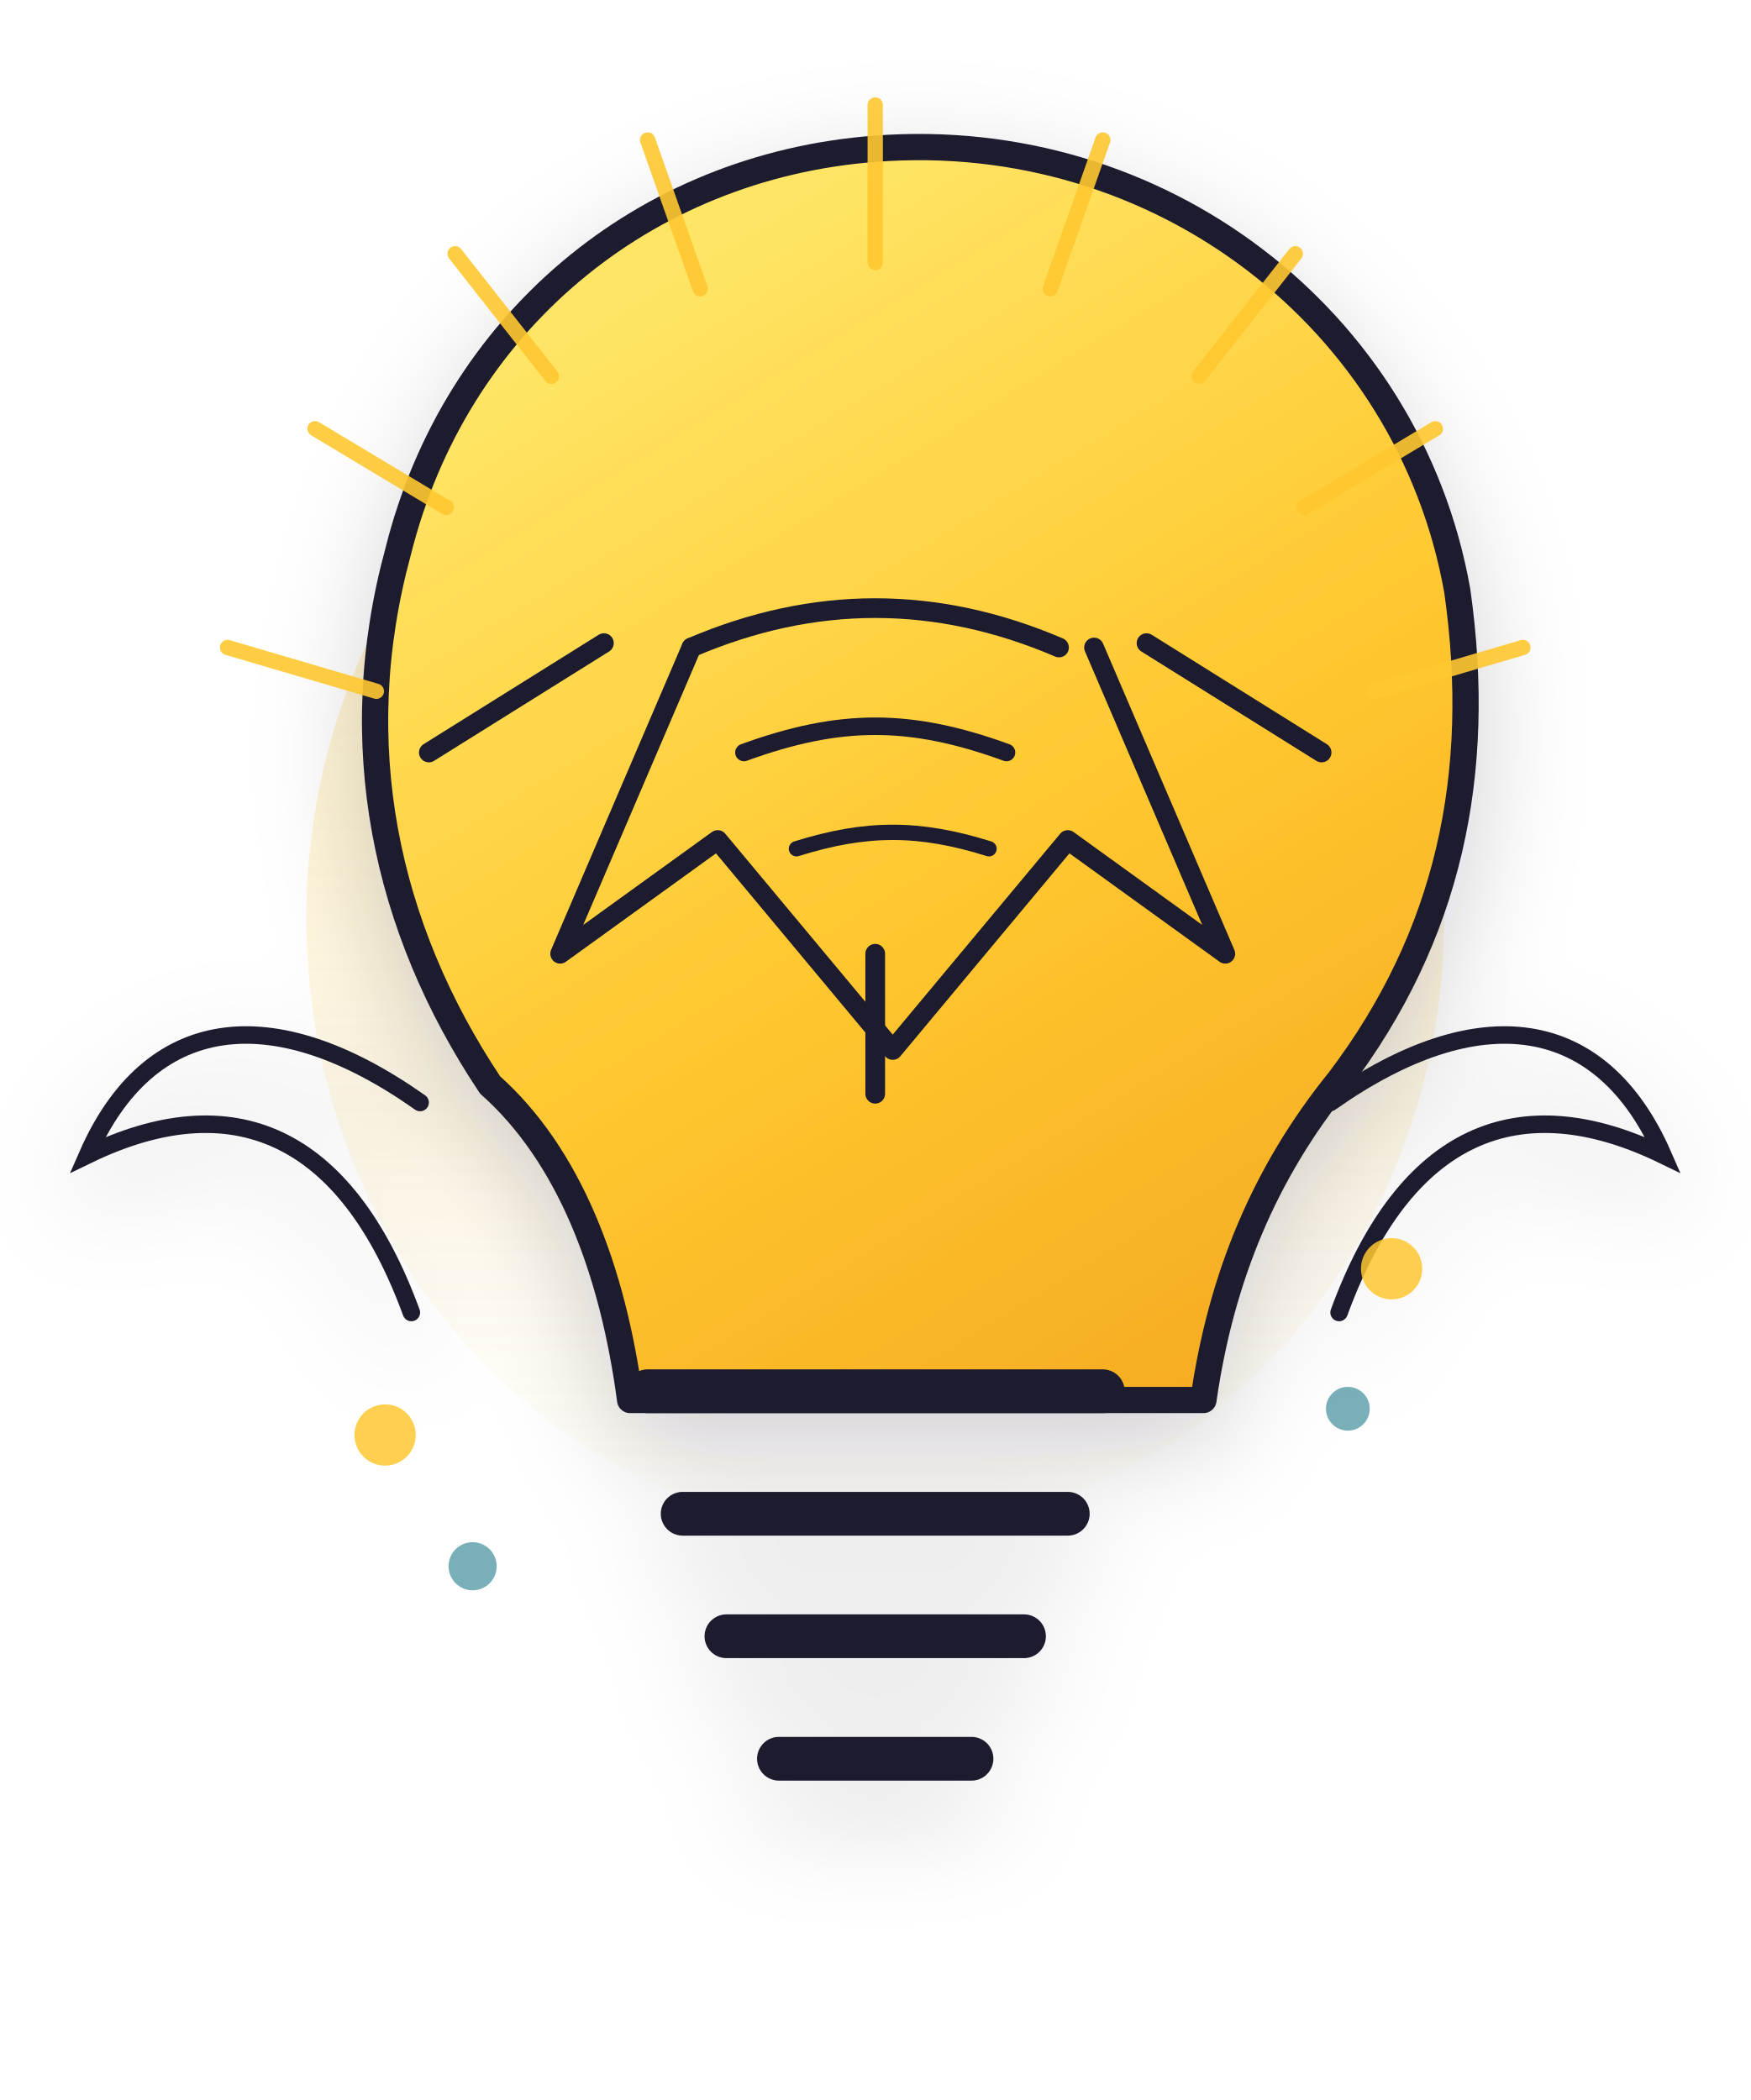
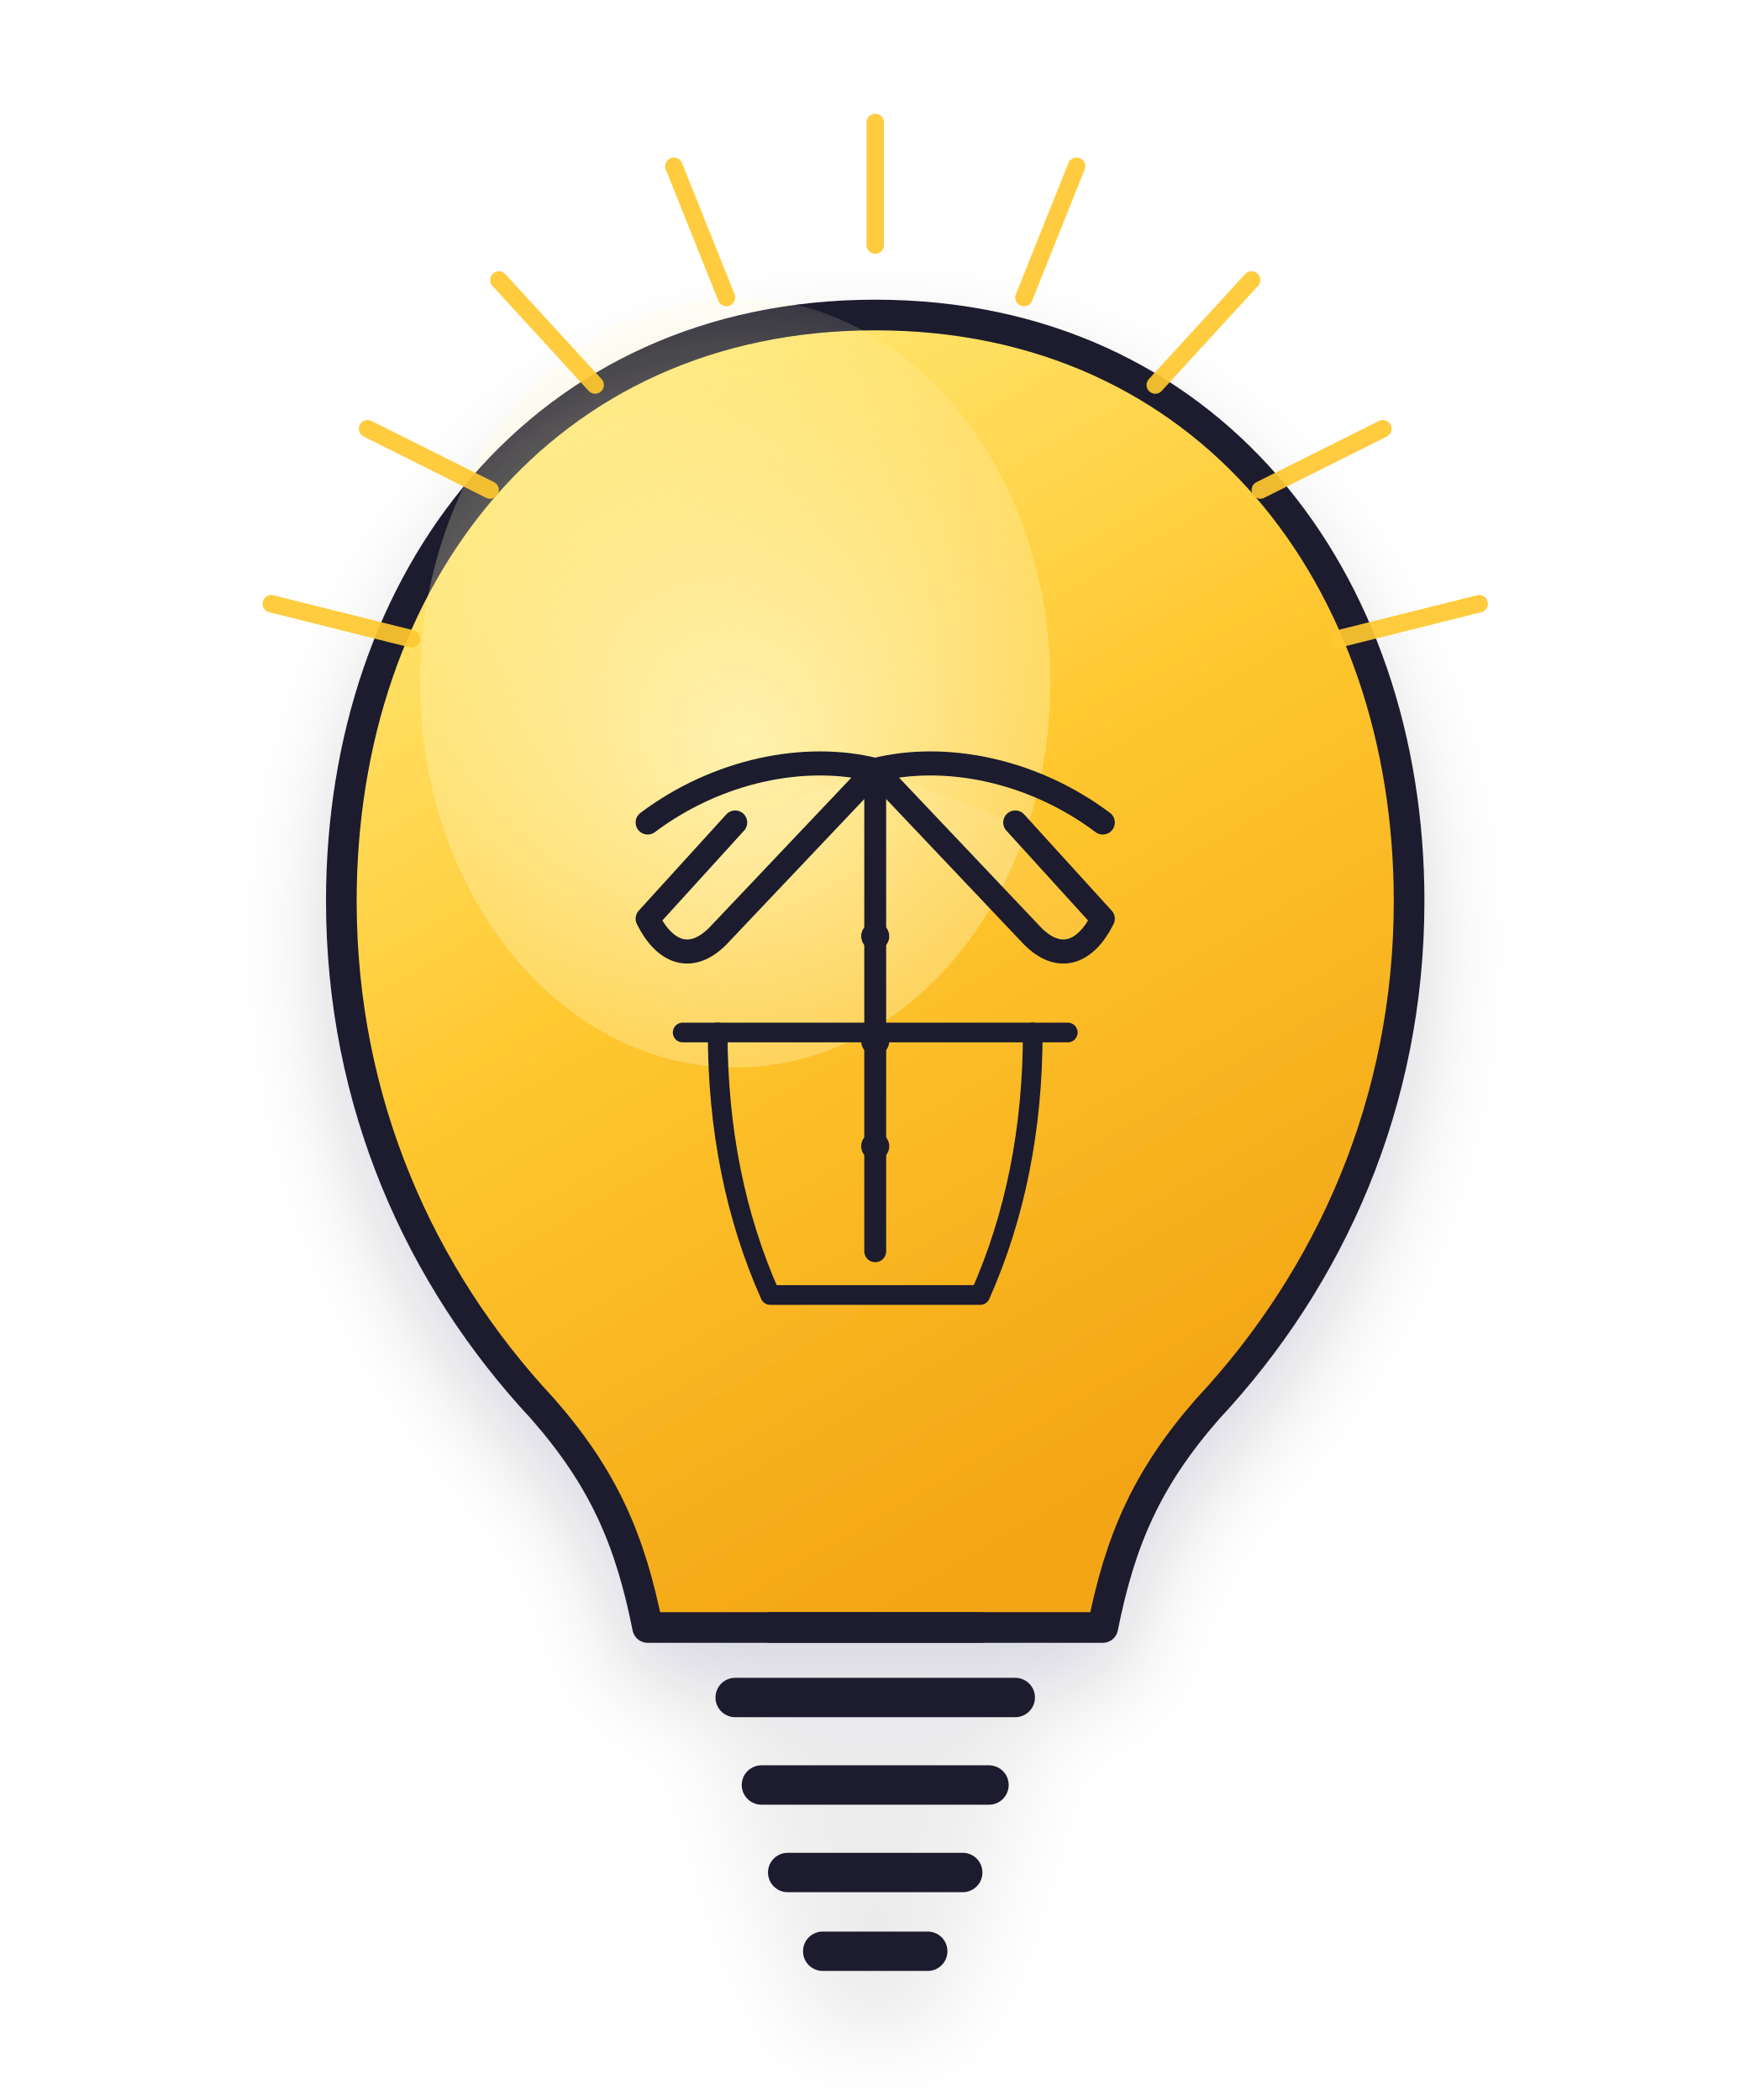
<svg xmlns="http://www.w3.org/2000/svg" viewBox="0 0 400 480" role="img" aria-labelledby="logo-icon-title">
  <defs>
-     <linearGradient id="bulbFill" x1="120" x2="280" y1="80" y2="340" gradientUnits="userSpaceOnUse">
-       <stop offset="0" stop-color="#ffe566" />
-       <stop offset="0.5" stop-color="#ffc830" />
-       <stop offset="1" stop-color="#f5a820" />
+     <linearGradient id="bulbFill" x1="130" x2="270" y1="90" y2="330" gradientUnits="userSpaceOnUse">
+       <stop offset="0" stop-color="#ffe875" />
+       <stop offset="0.45" stop-color="#ffc830" />
+       <stop offset="1" stop-color="#f3a514" />
    </linearGradient>
-     <linearGradient id="bulbGlow" x1="200" x2="200" y1="40" y2="360" gradientUnits="userSpaceOnUse">
-       <stop offset="0" stop-color="#ffc830" stop-opacity="0.35" />
-       <stop offset="1" stop-color="#ffc830" stop-opacity="0" />
-     </linearGradient>
-     <filter id="softShadow" x="-20%" y="-20%" width="140%" height="140%">
-       <feDropShadow dx="0" dy="8" stdDeviation="12" flood-color="#1a1a2e" flood-opacity="0.18" />
+     <radialGradient id="bulbHighlight" cx="170" cy="170" r="120" gradientUnits="userSpaceOnUse">
+       <stop offset="0" stop-color="#fff7c2" stop-opacity="0.85" />
+       <stop offset="1" stop-color="#fff7c2" stop-opacity="0" />
+     </radialGradient>
+     <filter id="softShadow" x="-20%" y="-15%" width="140%" height="140%">
+       <feDropShadow dx="0" dy="10" stdDeviation="10" flood-color="#1a1a2e" flood-opacity="0.16" />
    </filter>
  </defs>
-   <ellipse cx="200" cy="210" rx="130" ry="140" fill="url(#bulbGlow)" />
  <g filter="url(#softShadow)">
-     <path d="M112 248c-24-36-33-78-21-122 13-52 56-88 109-92 65-5 122 39 133 101 6 42-2 79-27 112-17 21-27 45-31 73H144c-4-30-14-56-32-72Z" fill="url(#bulbFill)" stroke="#1a1a2e" stroke-width="6" stroke-linejoin="round" />
+     <path d="M200 72          C124 72 78 132 78 206          C78 252 96 292 124 322          C138 338 144 352 148 372          H252          C256 352 262 338 276 322          C304 292 322 252 322 206          C322 132 276 72 200 72 Z" fill="url(#bulbFill)" stroke="#1a1a2e" stroke-width="7" stroke-linejoin="round" />
+     <ellipse cx="168" cy="156" rx="72" ry="88" fill="url(#bulbHighlight)" />
    <g fill="none" stroke="#1a1a2e" stroke-linecap="round" stroke-linejoin="round">
-       <path d="M158 148c28-12 56-12 84 0" stroke-width="4.5" />
-       <path d="M170 172c22-8 38-8 60 0" stroke-width="4" />
-       <path d="M182 194c16-5 28-5 44 0" stroke-width="3.5" />
-       <path d="M158 148 128 218l36-26 40 48 40-48 36 26-30-70" stroke-width="4.5" fill="none" />
-       <path d="M200 218v32" stroke-width="4.5" />
-       <path d="M138 147 98 172" stroke-width="4.5" />
-       <path d="M262 147 302 172" stroke-width="4.5" />
+       <path d="M148 188 C164 176 184 172 200 176 C216 172 236 176 252 188" stroke-width="5.5" />
+       <path d="M200 176 L164 214 C158 220 152 218 148 210 L168 188" stroke-width="5.5" fill="rgba(255,255,255,0.08)" />
+       <path d="M200 176 L236 214 C242 220 248 218 252 210 L232 188" stroke-width="5.5" fill="rgba(255,255,255,0.08)" />
+       <path d="M200 176 V286" stroke-width="5" />
+       <path d="M156 236 H244" stroke-width="4.5" />
+       <path d="M164 236 C164 258 168 278 176 296 H224 C232 278 236 258 236 236" stroke-width="4.5" />
+       <circle cx="200" cy="214" r="3.2" fill="#1a1a2e" stroke="none" />
+       <circle cx="200" cy="238" r="3.2" fill="#1a1a2e" stroke="none" />
+       <circle cx="200" cy="262" r="3.2" fill="#1a1a2e" stroke="none" />
    </g>
+     <path d="M176 372 H224" stroke="#1a1a2e" stroke-width="7" stroke-linecap="round" />
    <g fill="none" stroke="#1a1a2e" stroke-linecap="round">
-       <path d="M148 318h104" stroke-width="10" />
-       <path d="M156 346h88" stroke-width="10" />
-       <path d="M166 374h68" stroke-width="10" />
-       <path d="M178 402h44" stroke-width="10" />
+       <path d="M168 388 H232" stroke-width="9" />
+       <path d="M174 408 H226" stroke-width="9" />
+       <path d="M180 428 H220" stroke-width="9" />
+       <path d="M188 446 H212" stroke-width="9" />
    </g>
-     <path d="M96 252c-34-24-62-20-76 12 33-16 59-5 74 36" fill="none" stroke="#1a1a2e" stroke-width="4" stroke-linecap="round" />
-     <path d="M304 252c34-24 62-20 76 12-33-16-59-5-74 36" fill="none" stroke="#1a1a2e" stroke-width="4" stroke-linecap="round" />
  </g>
-   <g stroke="#ffc830" stroke-linecap="round" stroke-width="3.5" opacity="0.9">
-     <path d="M200 24v36" />
-     <path d="M148 32l12 34" />
-     <path d="M104 58l22 28" />
-     <path d="M72 98l30 18" />
-     <path d="M52 148l34 10" />
-     <path d="M252 32l-12 34" />
-     <path d="M296 58l-22 28" />
-     <path d="M328 98l-30 18" />
-     <path d="M348 148l-34 10" />
+   <g stroke="#ffc830" stroke-linecap="round" stroke-width="4" opacity="0.92">
+     <path d="M200 28 V56" />
+     <path d="M154 38 L166 68" />
+     <path d="M114 64 L136 88" />
+     <path d="M84 98 L112 112" />
+     <path d="M62 138 L94 146" />
+     <path d="M246 38 L234 68" />
+     <path d="M286 64 L264 88" />
+     <path d="M316 98 L288 112" />
+     <path d="M338 138 L306 146" />
  </g>
-   <circle cx="88" cy="328" r="7" fill="#ffc830" opacity="0.85" />
-   <circle cx="108" cy="358" r="5.5" fill="#4b94a2" opacity="0.75" />
-   <circle cx="318" cy="290" r="7" fill="#ffc830" opacity="0.85" />
-   <circle cx="308" cy="322" r="5" fill="#4b94a2" opacity="0.75" />
</svg>
